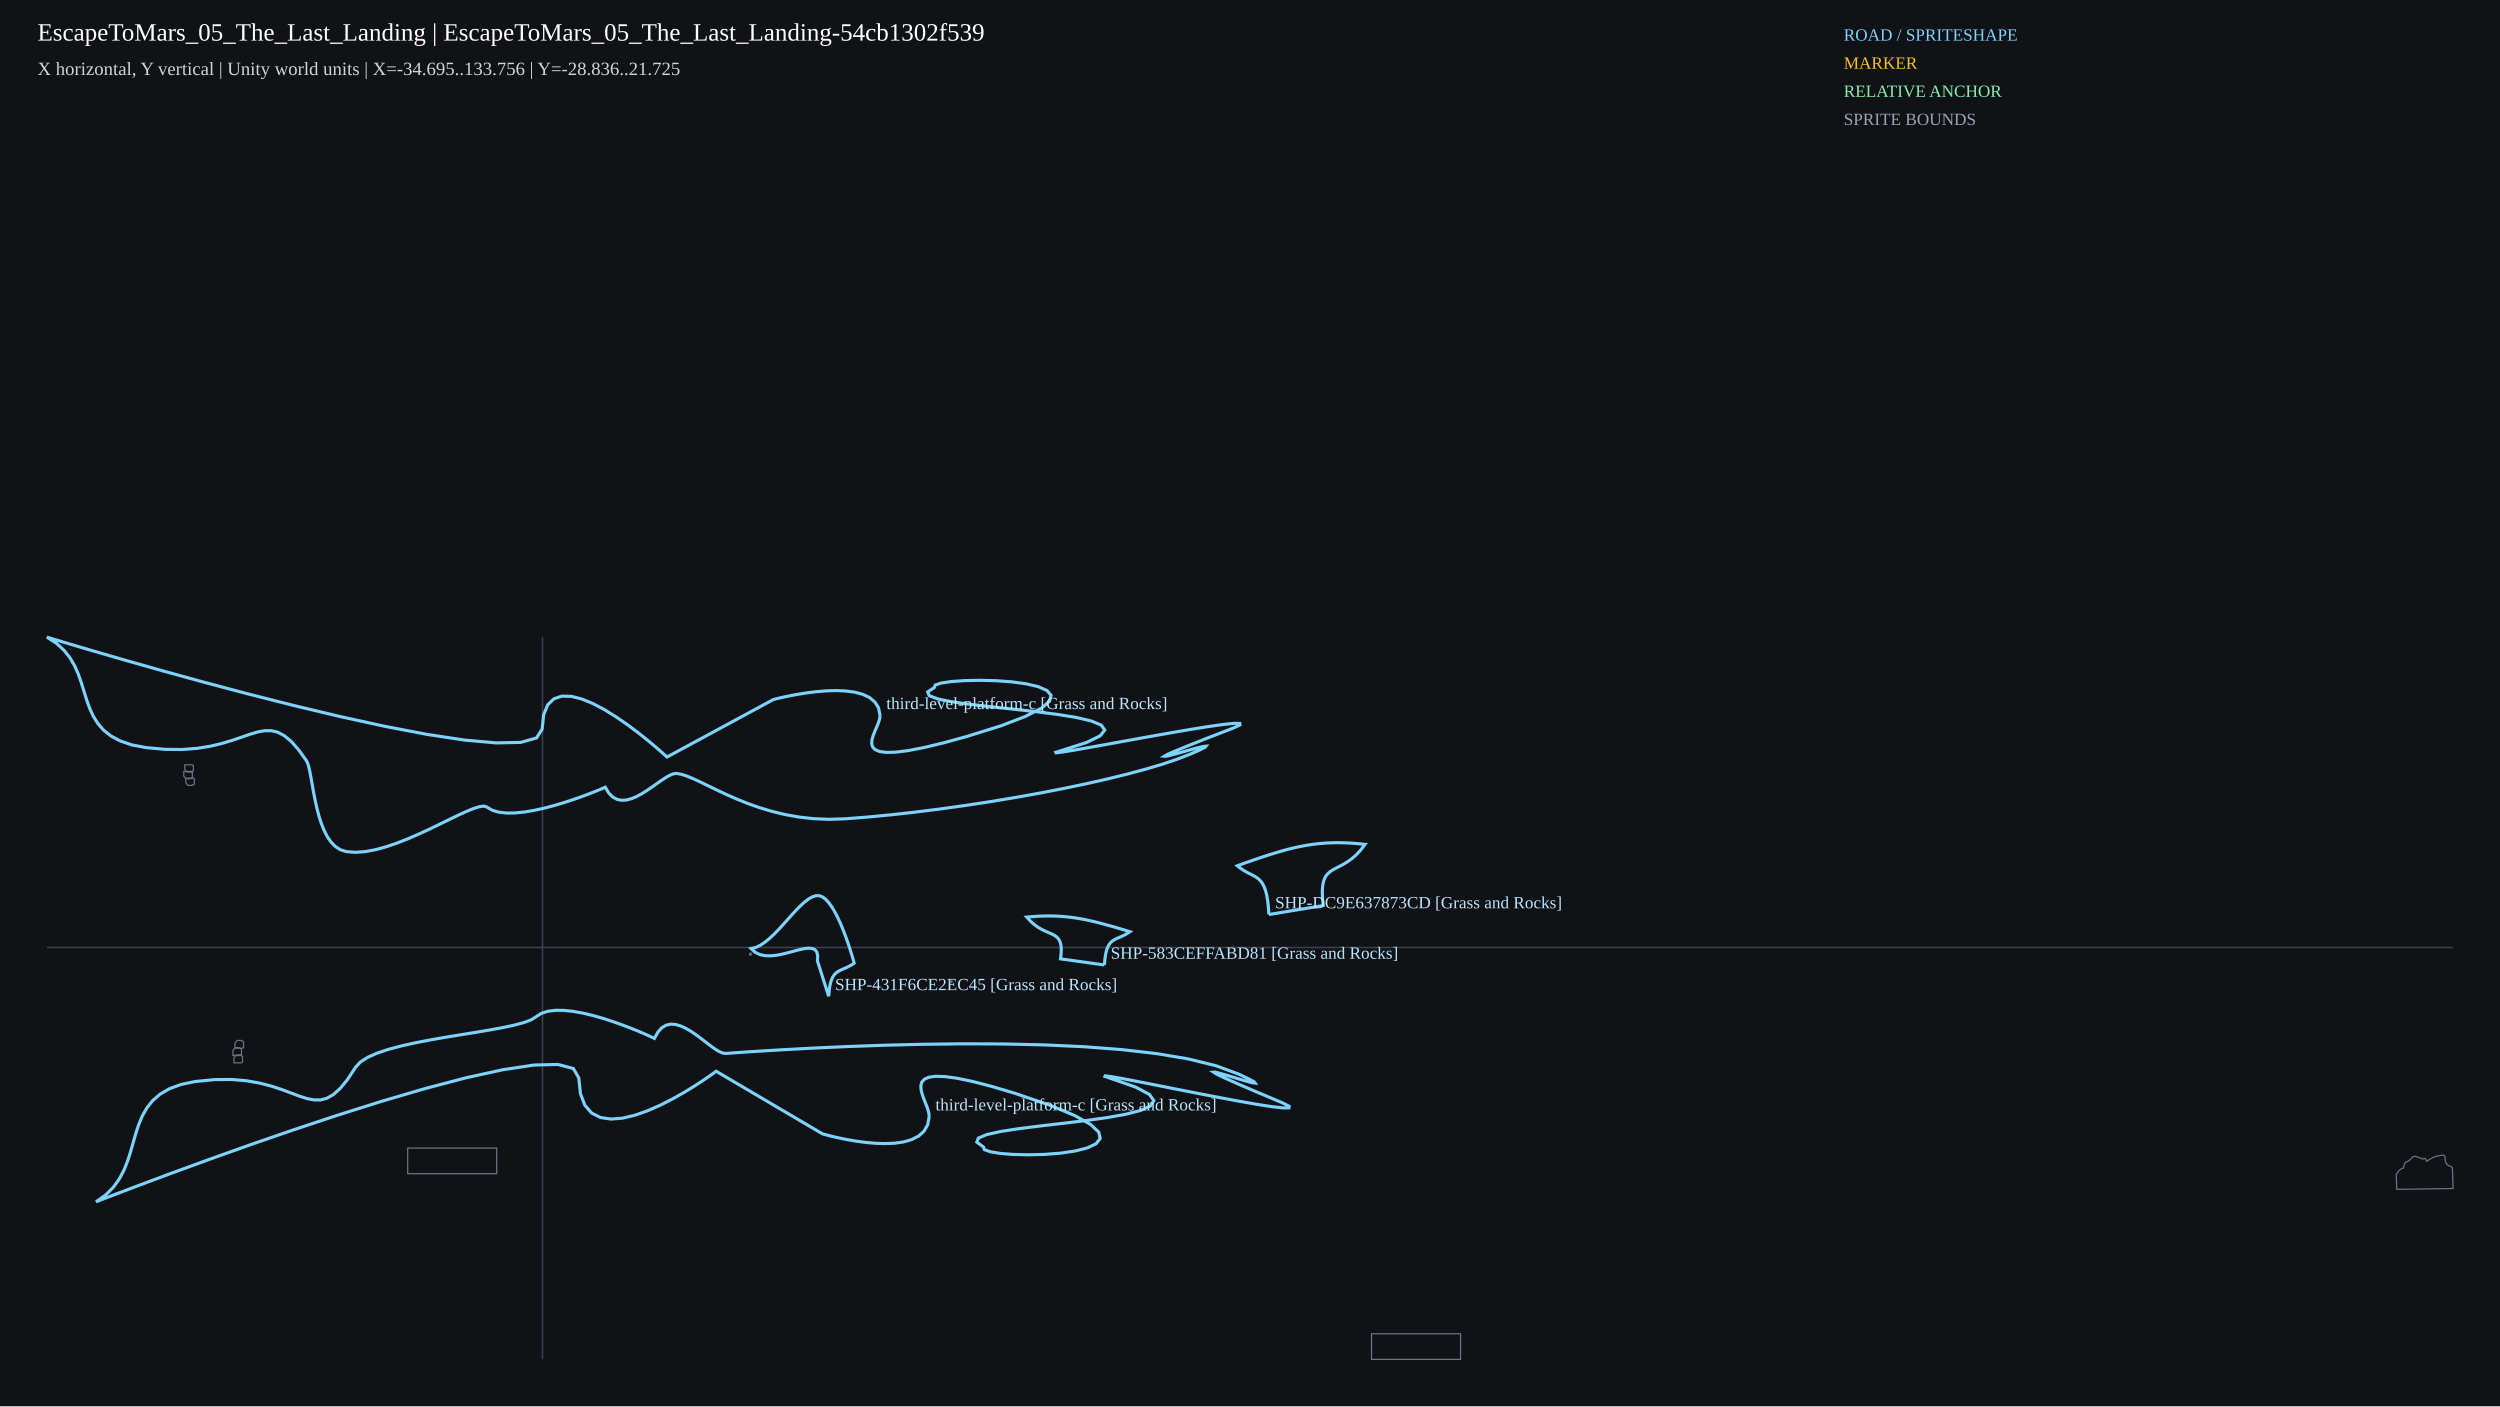
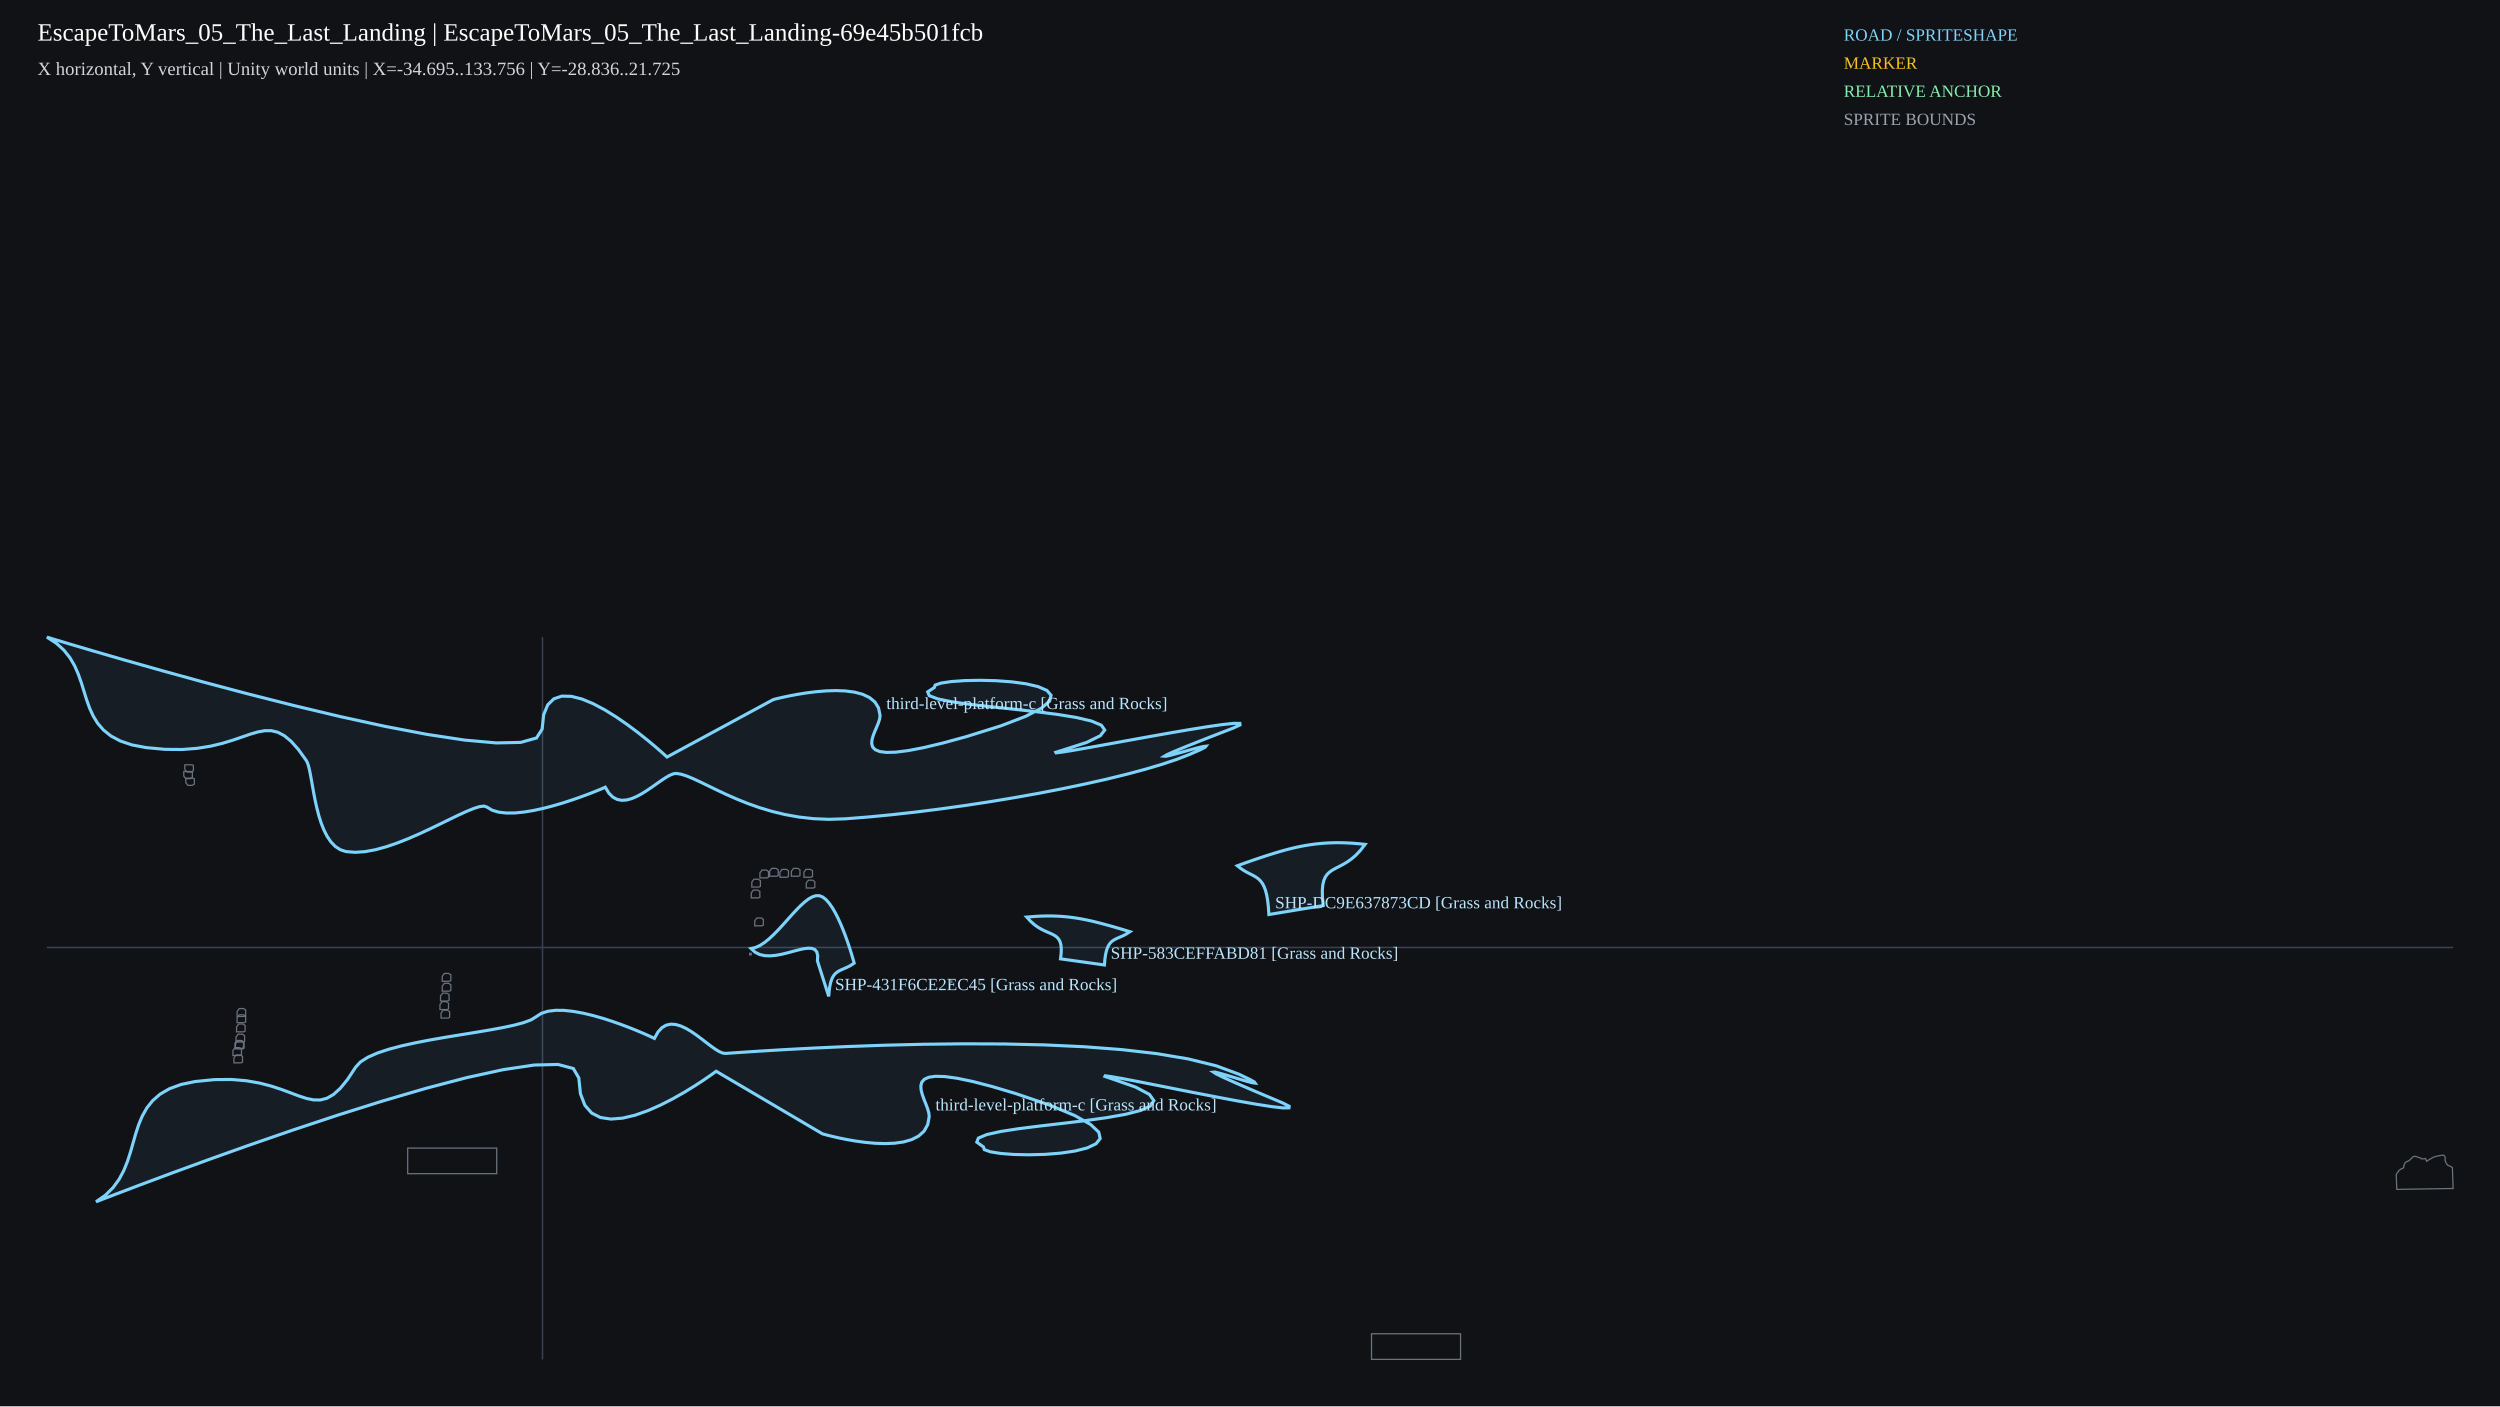
<svg xmlns="http://www.w3.org/2000/svg" viewBox="0 0 1600 900">
  <rect width="100%" height="100%" fill="#101216" />
-   <text x="24" y="26" fill="white" font-size="16">EscapeToMars_05_The_Last_Landing | EscapeToMars_05_The_Last_Landing-54cb1302f539</text>
+   <text x="24" y="26" fill="white" font-size="16">EscapeToMars_05_The_Last_Landing | EscapeToMars_05_The_Last_Landing-69e45b501fcb</text>
  <text x="24" y="48" fill="#d1d5db" font-size="12">X horizontal, Y vertical | Unity world units | X=-34.695..133.756 | Y=-28.836..21.725</text>
  <text x="1180" y="26" fill="#7dd3fc" font-size="11">ROAD / SPRITESHAPE</text>
  <text x="1180" y="44" fill="#fbbf24" font-size="11">MARKER</text>
  <text x="1180" y="62" fill="#86efac" font-size="11">RELATIVE ANCHOR</text>
  <text x="1180" y="80" fill="#9ca3af" font-size="11">SPRITE BOUNDS</text>
  <line x1="347.189" y1="870" x2="347.189" y2="407.762" stroke="#374151" stroke-width="1" />
  <line x1="30" y1="606.377" x2="1570" y2="606.377" stroke="#374151" stroke-width="1" />
-   <path d="M706.832,617.584 L706.516,617.54 L705.625,617.415 L704.239,617.222 L702.442,616.971 L700.316,616.673 L697.943,616.342 L695.405,615.987 L692.785,615.621 L690.165,615.255 L687.627,614.9 L685.254,614.568 L683.128,614.271 L681.331,614.02 L679.945,613.826 L679.054,613.702 L678.738,613.658 L679.141,610.033 L679.209,607.052 L678.964,604.631 L678.428,602.69 L677.622,601.146 L676.567,599.917 L675.286,598.921 L673.8,598.077 L672.13,597.302 L670.299,596.515 L668.327,595.633 L666.236,594.575 L664.049,593.259 L661.786,591.602 L659.468,589.524 L657.119,586.941 L659.888,586.694 L662.569,586.5 L665.169,586.356 L667.696,586.263 L670.155,586.217 L672.552,586.22 L674.896,586.268 L677.191,586.362 L679.445,586.5 L681.664,586.681 L683.855,586.903 L686.024,587.166 L688.178,587.468 L690.323,587.808 L692.466,588.185 L694.613,588.597 L696.808,589.059 L699.105,589.581 L701.469,590.152 L703.867,590.759 L706.265,591.389 L708.631,592.03 L710.931,592.67 L713.131,593.295 L715.197,593.894 L717.096,594.453 L718.795,594.961 L720.261,595.405 L721.459,595.771 L722.356,596.049 L722.919,596.224 L723.114,596.286 L721.483,597.388 L719.916,598.283 L718.415,599.02 L716.985,599.652 L715.63,600.229 L714.355,600.803 L713.162,601.424 L712.057,602.143 L711.042,603.013 L710.123,604.083 L709.303,605.405 L708.586,607.03 L707.977,609.01 L707.478,611.394 L707.095,614.235 L706.832,617.584" fill="none" stroke="#7dd3fc" stroke-width="2" />
+   <path d="M706.832,617.584 L706.516,617.54 L705.625,617.415 L704.239,617.222 L702.442,616.971 L700.316,616.673 L697.943,616.342 L695.405,615.987 L692.785,615.621 L690.165,615.255 L687.627,614.9 L685.254,614.568 L683.128,614.271 L681.331,614.02 L679.945,613.826 L679.054,613.702 L678.738,613.658 L679.141,610.033 L679.209,607.052 L678.964,604.631 L678.428,602.69 L677.622,601.146 L676.567,599.917 L675.286,598.921 L673.8,598.077 L672.13,597.302 L670.299,596.515 L668.327,595.633 L666.236,594.575 L664.049,593.259 L661.786,591.602 L659.468,589.524 L657.119,586.941 L659.888,586.694 L662.569,586.5 L665.169,586.356 L667.696,586.263 L670.155,586.217 L672.552,586.22 L674.896,586.268 L677.191,586.362 L679.445,586.5 L681.664,586.681 L683.855,586.903 L686.024,587.166 L688.178,587.468 L690.323,587.808 L692.466,588.185 L694.613,588.597 L696.808,589.059 L699.105,589.581 L701.469,590.152 L703.867,590.759 L706.265,591.389 L708.631,592.03 L710.931,592.67 L713.131,593.295 L715.197,593.894 L717.096,594.453 L718.795,594.961 L720.261,595.405 L721.459,595.771 L722.356,596.049 L722.919,596.224 L723.114,596.286 L721.483,597.388 L719.916,598.283 L718.415,599.02 L716.985,599.652 L715.63,600.229 L714.355,600.803 L713.162,601.424 L712.057,602.143 L711.042,603.013 L710.123,604.083 L709.303,605.405 L708.586,607.03 L707.977,609.01 L707.478,611.394 L707.095,614.235 L706.832,617.584 Z" fill="#7dd3fc" fill-opacity="0.06" stroke="#7dd3fc" stroke-width="2" />
  <text x="710.832" y="613.584" fill="#bae6fd" font-size="11">SHP-583CEFFABD81 [Grass and Rocks]</text>
-   <path d="M812.081,585.301 L812.472,585.236 L813.576,585.054 L815.291,584.77 L817.516,584.402 L820.148,583.966 L823.086,583.48 L826.228,582.961 L829.472,582.424 L832.716,581.888 L835.858,581.368 L838.796,580.882 L841.429,580.446 L843.653,580.078 L845.369,579.795 L846.473,579.612 L846.863,579.548 L846.365,574.237 L846.28,569.868 L846.584,566.321 L847.248,563.476 L848.246,561.214 L849.551,559.413 L851.137,557.954 L852.977,556.717 L855.045,555.582 L857.312,554.428 L859.754,553.137 L862.342,551.586 L865.051,549.657 L867.853,547.23 L870.721,544.184 L873.63,540.399 L870.203,540.038 L866.883,539.753 L863.663,539.543 L860.535,539.405 L857.491,539.339 L854.522,539.343 L851.621,539.414 L848.779,539.552 L845.988,539.753 L843.241,540.018 L840.528,540.344 L837.843,540.729 L835.176,541.171 L832.52,541.669 L829.867,542.222 L827.209,542.827 L824.491,543.503 L821.648,544.268 L818.721,545.105 L815.752,545.994 L812.782,546.917 L809.853,547.857 L807.006,548.794 L804.282,549.71 L801.724,550.587 L799.372,551.407 L797.268,552.151 L795.454,552.801 L793.971,553.339 L792.86,553.745 L792.163,554.003 L791.922,554.093 L793.941,555.708 L795.882,557.019 L797.74,558.099 L799.51,559.025 L801.187,559.871 L802.767,560.711 L804.243,561.621 L805.612,562.675 L806.868,563.949 L808.006,565.517 L809.021,567.455 L809.909,569.836 L810.663,572.737 L811.28,576.231 L811.754,580.394 L812.081,585.301" fill="none" stroke="#7dd3fc" stroke-width="2" />
+   <path d="M812.081,585.301 L812.472,585.236 L813.576,585.054 L815.291,584.77 L817.516,584.402 L820.148,583.966 L823.086,583.48 L826.228,582.961 L829.472,582.424 L832.716,581.888 L835.858,581.368 L838.796,580.882 L841.429,580.446 L843.653,580.078 L845.369,579.795 L846.473,579.612 L846.863,579.548 L846.365,574.237 L846.28,569.868 L846.584,566.321 L847.248,563.476 L848.246,561.214 L849.551,559.413 L851.137,557.954 L852.977,556.717 L855.045,555.582 L857.312,554.428 L859.754,553.137 L862.342,551.586 L865.051,549.657 L867.853,547.23 L870.721,544.184 L873.63,540.399 L870.203,540.038 L866.883,539.753 L863.663,539.543 L860.535,539.405 L857.491,539.339 L854.522,539.343 L851.621,539.414 L848.779,539.552 L845.988,539.753 L843.241,540.018 L840.528,540.344 L837.843,540.729 L835.176,541.171 L832.52,541.669 L829.867,542.222 L827.209,542.827 L824.491,543.503 L821.648,544.268 L818.721,545.105 L815.752,545.994 L812.782,546.917 L809.853,547.857 L807.006,548.794 L804.282,549.71 L801.724,550.587 L799.372,551.407 L797.268,552.151 L795.454,552.801 L793.971,553.339 L792.86,553.745 L792.163,554.003 L791.922,554.093 L793.941,555.708 L795.882,557.019 L797.74,558.099 L799.51,559.025 L801.187,559.871 L802.767,560.711 L804.243,561.621 L805.612,562.675 L806.868,563.949 L808.006,565.517 L809.021,567.455 L809.909,569.836 L810.663,572.737 L811.28,576.231 L811.754,580.394 L812.081,585.301 Z" fill="#7dd3fc" fill-opacity="0.06" stroke="#7dd3fc" stroke-width="2" />
  <text x="816.081" y="581.301" fill="#bae6fd" font-size="11">SHP-DC9E637873CD [Grass and Rocks]</text>
-   <path d="M530.39,637.697 L530.308,637.442 L530.079,636.721 L529.722,635.602 L529.26,634.15 L528.712,632.431 L528.101,630.514 L527.448,628.463 L526.773,626.346 L526.099,624.229 L525.445,622.178 L524.834,620.261 L524.287,618.543 L523.825,617.091 L523.468,615.971 L523.238,615.251 L523.157,614.996 L523.325,611.582 L522.732,609.196 L521.458,607.702 L519.587,606.961 L517.202,606.838 L514.386,607.195 L511.22,607.895 L507.788,608.802 L504.173,609.778 L500.457,610.687 L496.723,611.391 L493.054,611.754 L489.532,611.639 L486.24,610.908 L483.261,609.425 L480.677,607.053 L483.516,606.409 L486.396,605.089 L489.305,603.196 L492.232,600.834 L495.164,598.105 L498.091,595.112 L500.999,591.957 L503.878,588.743 L506.716,585.574 L509.5,582.551 L512.22,579.777 L514.862,577.356 L517.416,575.389 L519.87,573.981 L522.212,573.232 L524.429,573.247 L526.554,574.106 L528.652,575.754 L530.707,578.074 L532.705,580.949 L534.63,584.263 L536.467,587.9 L538.202,591.743 L539.818,595.676 L541.3,599.582 L542.634,603.345 L543.805,606.848 L544.797,609.976 L545.594,612.611 L546.183,614.638 L546.547,615.939 L546.672,616.398 L545.041,617.501 L543.473,618.395 L541.973,619.133 L540.543,619.765 L539.188,620.342 L537.913,620.915 L536.72,621.536 L535.615,622.256 L534.6,623.125 L533.681,624.195 L532.861,625.518 L532.144,627.143 L531.535,629.122 L531.036,631.507 L530.653,634.348 L530.39,637.697" fill="none" stroke="#7dd3fc" stroke-width="2" />
+   <path d="M530.39,637.697 L530.308,637.442 L530.079,636.721 L529.722,635.602 L529.26,634.15 L528.712,632.431 L528.101,630.514 L527.448,628.463 L526.773,626.346 L526.099,624.229 L525.445,622.178 L524.834,620.261 L524.287,618.543 L523.825,617.091 L523.468,615.971 L523.238,615.251 L523.157,614.996 L523.325,611.582 L522.732,609.196 L521.458,607.702 L519.587,606.961 L517.202,606.838 L514.386,607.195 L511.22,607.895 L507.788,608.802 L504.173,609.778 L500.457,610.687 L496.723,611.391 L493.054,611.754 L489.532,611.639 L486.24,610.908 L483.261,609.425 L480.677,607.053 L483.516,606.409 L486.396,605.089 L489.305,603.196 L492.232,600.834 L495.164,598.105 L498.091,595.112 L500.999,591.957 L503.878,588.743 L506.716,585.574 L509.5,582.551 L512.22,579.777 L514.862,577.356 L517.416,575.389 L519.87,573.981 L522.212,573.232 L524.429,573.247 L526.554,574.106 L528.652,575.754 L530.707,578.074 L532.705,580.949 L534.63,584.263 L536.467,587.9 L538.202,591.743 L539.818,595.676 L541.3,599.582 L542.634,603.345 L543.805,606.848 L544.797,609.976 L545.594,612.611 L546.183,614.638 L546.547,615.939 L546.672,616.398 L545.041,617.501 L543.473,618.395 L541.973,619.133 L540.543,619.765 L539.188,620.342 L537.913,620.915 L536.72,621.536 L535.615,622.256 L534.6,623.125 L533.681,624.195 L532.861,625.518 L532.144,627.143 L531.535,629.122 L531.036,631.507 L530.653,634.348 L530.39,637.697 Z" fill="#7dd3fc" fill-opacity="0.06" stroke="#7dd3fc" stroke-width="2" />
  <text x="534.39" y="633.697" fill="#bae6fd" font-size="11">SHP-431F6CE2EC45 [Grass and Rocks]</text>
-   <path d="M594.686,714.658 L593.705,719.849 L591.379,723.959 L587.902,727.092 L583.468,729.35 L578.273,730.836 L572.509,731.654 L566.372,731.905 L560.056,731.693 L553.755,731.12 L547.664,730.291 L541.977,729.306 L536.888,728.27 L532.591,727.285 L529.282,726.454 L527.153,725.88 L526.401,725.666 L525.636,725.216 L523.476,723.945 L520.12,721.969 L515.766,719.407 L510.615,716.375 L504.866,712.991 L498.718,709.372 L492.37,705.636 L486.023,701.9 L479.875,698.281 L474.125,694.897 L468.974,691.865 L464.621,689.303 L461.264,687.327 L459.104,686.055 L458.34,685.606 L457.357,686.331 L454.578,688.318 L450.26,691.284 L444.658,694.945 L438.029,699.017 L430.627,703.216 L422.709,707.26 L414.53,710.865 L406.348,713.746 L398.416,715.621 L390.992,716.206 L384.33,715.218 L378.688,712.373 L374.32,707.386 L371.483,699.976 L370.432,689.858 L366.919,683.849 L357.08,681.245 L341.82,681.629 L322.043,684.585 L298.652,689.696 L272.552,696.547 L244.648,704.722 L215.842,713.803 L187.039,723.375 L159.144,733.021 L133.06,742.325 L109.691,750.871 L89.941,758.243 L74.715,764.024 L64.916,767.797 L61.449,769.148 L67.57,764.822 L72.437,759.976 L76.256,754.709 L79.235,749.117 L81.581,743.297 L83.501,737.348 L85.204,731.367 L86.897,725.451 L88.786,719.698 L91.08,714.205 L93.986,709.07 L97.711,704.39 L102.462,700.263 L108.448,696.786 L115.876,694.057 L124.952,692.174 L137.194,690.953 L148.058,690.86 L157.671,691.672 L166.164,693.166 L173.665,695.118 L180.303,697.306 L186.207,699.506 L191.506,701.495 L196.329,703.05 L200.804,703.947 L205.06,703.965 L209.228,702.879 L213.434,700.466 L217.808,696.503 L222.48,690.768 L227.578,683.036 L230.639,679.677 L235.354,676.663 L241.489,673.958 L248.806,671.529 L257.071,669.338 L266.046,667.349 L275.497,665.529 L285.187,663.84 L294.88,662.247 L304.34,660.714 L313.331,659.206 L321.618,657.688 L328.965,656.123 L335.135,654.476 L339.892,652.711 L343.001,650.793 L346.415,648.565 L350.653,647.197 L355.574,646.592 L361.042,646.656 L366.917,647.291 L373.062,648.402 L379.336,649.894 L385.603,651.669 L391.723,653.633 L397.558,655.689 L402.97,657.742 L407.819,659.695 L411.968,661.452 L415.278,662.919 L417.611,663.997 L418.827,664.593 L421.078,660.516 L423.611,657.729 L426.381,656.089 L429.346,655.454 L432.462,655.681 L435.685,656.626 L438.974,658.148 L442.283,660.103 L445.571,662.349 L448.793,664.742 L451.906,667.139 L454.868,669.399 L457.634,671.377 L460.162,672.932 L462.408,673.92 L464.329,674.199 L473.145,673.576 L485.882,672.734 L502.034,671.762 L521.096,670.748 L542.562,669.78 L565.927,668.946 L590.686,668.336 L616.333,668.037 L642.364,668.138 L668.271,668.727 L693.551,669.892 L717.698,671.722 L740.206,674.305 L760.57,677.73 L778.285,682.084 L792.846,687.457 L799.5,690.637 L802.784,692.46 L803.281,693.16 L801.572,692.968 L798.239,692.117 L793.863,690.839 L789.026,689.369 L784.31,687.937 L780.297,686.776 L777.567,686.12 L776.703,686.201 L778.287,687.251 L782.9,689.503 L791.123,693.189 L803.54,698.543 L820.73,705.796 L825.059,707.996 L824.934,709.029 L820.991,709.058 L813.864,708.239 L804.191,706.733 L792.606,704.7 L779.744,702.297 L766.241,699.685 L752.733,697.023 L739.854,694.47 L728.242,692.185 L718.529,690.327 L711.354,689.057 L707.35,688.532 L707.154,688.913 L711.4,690.359 L726.887,695.774 L735.627,700.43 L738.479,704.412 L736.297,707.806 L729.94,710.699 L720.264,713.177 L708.125,715.325 L694.38,717.23 L679.887,718.978 L665.5,720.655 L652.077,722.346 L640.476,724.139 L631.551,726.118 L626.161,728.371 L625.161,730.983 L629.408,734.04 L629.957,735.749 L633.827,737.15 L640.327,738.201 L648.766,738.855 L658.455,739.071 L668.701,738.802 L678.814,738.006 L688.104,736.638 L695.879,734.655 L701.449,732.011 L704.122,728.663 L703.209,724.567 L698.017,719.679 L687.858,713.955 L672.038,707.35 L649.869,699.82 L634.968,695.383 L622.629,692.175 L612.628,690.087 L604.745,689.008 L598.758,688.828 L594.446,689.437 L591.586,690.725 L589.958,692.581 L589.34,694.895 L589.51,697.557 L590.247,700.456 L591.33,703.483 L592.537,706.527 L593.646,709.477 L594.436,712.225 L594.686,714.658" fill="none" stroke="#7dd3fc" stroke-width="2" />
+   <path d="M594.686,714.658 L593.705,719.849 L591.379,723.959 L587.902,727.092 L583.468,729.35 L578.273,730.836 L572.509,731.654 L566.372,731.905 L560.056,731.693 L553.755,731.12 L547.664,730.291 L541.977,729.306 L536.888,728.27 L532.591,727.285 L529.282,726.454 L527.153,725.88 L526.401,725.666 L525.636,725.216 L523.476,723.945 L520.12,721.969 L515.766,719.407 L510.615,716.375 L504.866,712.991 L498.718,709.372 L492.37,705.636 L486.023,701.9 L479.875,698.281 L474.125,694.897 L468.974,691.865 L464.621,689.303 L461.264,687.327 L459.104,686.055 L458.34,685.606 L457.357,686.331 L454.578,688.318 L450.26,691.284 L444.658,694.945 L438.029,699.017 L430.627,703.216 L422.709,707.26 L414.53,710.865 L406.348,713.746 L398.416,715.621 L390.992,716.206 L384.33,715.218 L378.688,712.373 L374.32,707.386 L371.483,699.976 L370.432,689.858 L366.919,683.849 L357.08,681.245 L341.82,681.629 L322.043,684.585 L298.652,689.696 L272.552,696.547 L244.648,704.722 L215.842,713.803 L187.039,723.375 L159.144,733.021 L133.06,742.325 L109.691,750.871 L89.941,758.243 L74.715,764.024 L64.916,767.797 L61.449,769.148 L67.57,764.822 L72.437,759.976 L76.256,754.709 L79.235,749.117 L81.581,743.297 L83.501,737.348 L85.204,731.367 L86.897,725.451 L88.786,719.698 L91.08,714.205 L93.986,709.07 L97.711,704.39 L102.462,700.263 L108.448,696.786 L115.876,694.057 L124.952,692.174 L137.194,690.953 L148.058,690.86 L157.671,691.672 L166.164,693.166 L173.665,695.118 L180.303,697.306 L186.207,699.506 L191.506,701.495 L196.329,703.05 L200.804,703.947 L205.06,703.965 L209.228,702.879 L213.434,700.466 L217.808,696.503 L222.48,690.768 L227.578,683.036 L230.639,679.677 L235.354,676.663 L241.489,673.958 L248.806,671.529 L257.071,669.338 L266.046,667.349 L275.497,665.529 L285.187,663.84 L294.88,662.247 L304.34,660.714 L313.331,659.206 L321.618,657.688 L328.965,656.123 L335.135,654.476 L339.892,652.711 L343.001,650.793 L346.415,648.565 L350.653,647.197 L355.574,646.592 L361.042,646.656 L366.917,647.291 L373.062,648.402 L379.336,649.894 L385.603,651.669 L391.723,653.633 L397.558,655.689 L402.97,657.742 L407.819,659.695 L411.968,661.452 L415.278,662.919 L417.611,663.997 L418.827,664.593 L421.078,660.516 L423.611,657.729 L426.381,656.089 L429.346,655.454 L432.462,655.681 L435.685,656.626 L438.974,658.148 L442.283,660.103 L445.571,662.349 L448.793,664.742 L451.906,667.139 L454.868,669.399 L457.634,671.377 L460.162,672.932 L462.408,673.92 L464.329,674.199 L473.145,673.576 L485.882,672.734 L502.034,671.762 L521.096,670.748 L542.562,669.78 L565.927,668.946 L590.686,668.336 L616.333,668.037 L642.364,668.138 L668.271,668.727 L693.551,669.892 L717.698,671.722 L740.206,674.305 L760.57,677.73 L778.285,682.084 L792.846,687.457 L799.5,690.637 L802.784,692.46 L803.281,693.16 L801.572,692.968 L798.239,692.117 L793.863,690.839 L789.026,689.369 L784.31,687.937 L780.297,686.776 L777.567,686.12 L776.703,686.201 L778.287,687.251 L782.9,689.503 L791.123,693.189 L803.54,698.543 L820.73,705.796 L825.059,707.996 L824.934,709.029 L820.991,709.058 L813.864,708.239 L804.191,706.733 L792.606,704.7 L779.744,702.297 L766.241,699.685 L752.733,697.023 L739.854,694.47 L728.242,692.185 L718.529,690.327 L711.354,689.057 L707.35,688.532 L707.154,688.913 L711.4,690.359 L726.887,695.774 L735.627,700.43 L738.479,704.412 L736.297,707.806 L729.94,710.699 L720.264,713.177 L708.125,715.325 L694.38,717.23 L679.887,718.978 L665.5,720.655 L652.077,722.346 L640.476,724.139 L631.551,726.118 L626.161,728.371 L625.161,730.983 L629.408,734.04 L629.957,735.749 L633.827,737.15 L640.327,738.201 L648.766,738.855 L658.455,739.071 L668.701,738.802 L678.814,738.006 L688.104,736.638 L695.879,734.655 L701.449,732.011 L704.122,728.663 L703.209,724.567 L698.017,719.679 L687.858,713.955 L672.038,707.35 L649.869,699.82 L634.968,695.383 L622.629,692.175 L612.628,690.087 L604.745,689.008 L598.758,688.828 L594.446,689.437 L591.586,690.725 L589.958,692.581 L589.34,694.895 L589.51,697.557 L590.247,700.456 L591.33,703.483 L592.537,706.527 L593.646,709.477 L594.436,712.225 L594.686,714.658 Z" fill="#7dd3fc" fill-opacity="0.06" stroke="#7dd3fc" stroke-width="2" />
  <text x="598.686" y="710.658" fill="#bae6fd" font-size="11">third-level-platform-c [Grass and Rocks]</text>
-   <path d="M563.237,457.816 L562.256,453.048 L559.93,449.272 L556.453,446.394 L552.02,444.32 L546.824,442.955 L541.06,442.204 L534.923,441.973 L528.607,442.168 L522.307,442.694 L516.215,443.456 L510.528,444.361 L505.439,445.312 L501.142,446.217 L497.833,446.98 L495.704,447.508 L494.952,447.704 L494.188,448.118 L492.027,449.286 L488.671,451.1 L484.317,453.454 L479.166,456.239 L473.417,459.348 L467.269,462.672 L460.921,466.104 L454.574,469.536 L448.426,472.86 L442.676,475.969 L437.525,478.754 L433.172,481.108 L429.815,482.923 L427.655,484.091 L426.891,484.504 L425.997,483.681 L423.472,481.411 L419.548,477.998 L414.457,473.741 L408.432,468.943 L401.705,463.904 L394.509,458.927 L387.075,454.312 L379.637,450.362 L372.427,447.377 L365.677,445.659 L359.62,445.509 L354.489,447.229 L350.515,451.12 L347.931,457.483 L346.97,466.621 L343.367,472.297 L333.275,475.133 L317.621,475.47 L297.333,473.649 L273.338,470.011 L246.563,464.898 L217.937,458.652 L188.387,451.613 L158.839,444.124 L130.222,436.526 L103.463,429.16 L79.49,422.367 L59.229,416.49 L43.609,411.869 L33.557,408.846 L30,407.762 L36.122,411.736 L40.988,416.187 L44.807,421.026 L47.786,426.163 L50.132,431.508 L52.053,436.973 L53.756,442.468 L55.448,447.902 L57.337,453.187 L59.631,458.233 L62.537,462.95 L66.262,467.248 L71.014,471.04 L76.999,474.233 L84.427,476.74 L93.504,478.47 L105.746,479.592 L116.609,479.677 L126.222,478.931 L134.715,477.559 L142.216,475.765 L148.854,473.756 L154.759,471.735 L160.057,469.908 L164.88,468.48 L169.355,467.655 L173.612,467.639 L177.779,468.637 L181.985,470.853 L186.36,474.493 L191.031,479.762 L196.129,486.864 L196.961,488.648 L197.719,491.253 L198.441,494.557 L199.163,498.435 L199.923,502.766 L200.758,507.425 L201.705,512.29 L202.803,517.237 L204.088,522.143 L205.598,526.886 L207.369,531.342 L209.44,535.387 L211.847,538.899 L214.629,541.755 L217.822,543.831 L221.463,545.005 L227.319,545.485 L233.622,545.047 L240.269,543.823 L247.159,541.945 L254.189,539.545 L261.257,536.754 L268.26,533.707 L275.098,530.533 L281.667,527.366 L287.865,524.338 L293.591,521.581 L298.742,519.227 L303.216,517.408 L306.91,516.256 L309.723,515.904 L311.552,516.483 L314.967,518.53 L319.204,519.786 L324.126,520.342 L329.593,520.283 L335.469,519.7 L341.613,518.679 L347.888,517.309 L354.154,515.678 L360.274,513.874 L366.109,511.985 L371.521,510.099 L376.371,508.305 L380.519,506.691 L383.829,505.344 L386.162,504.353 L387.378,503.806 L389.63,507.552 L392.162,510.112 L394.932,511.618 L397.897,512.201 L401.013,511.993 L404.237,511.124 L407.525,509.726 L410.834,507.931 L414.122,505.868 L417.344,503.67 L420.458,501.467 L423.419,499.391 L426.186,497.574 L428.714,496.146 L430.96,495.238 L432.881,494.982 L435.994,495.519 L439.596,496.684 L443.686,498.378 L448.263,500.503 L453.326,502.962 L458.875,505.657 L464.909,508.49 L471.427,511.362 L478.43,514.177 L485.915,516.836 L493.883,519.242 L502.333,521.296 L511.264,522.901 L520.676,523.958 L530.568,524.37 L540.939,524.039 L555.583,522.885 L570.759,521.425 L586.327,519.684 L602.148,517.687 L618.085,515.459 L633.998,513.024 L649.75,510.408 L665.202,507.636 L680.215,504.731 L694.651,501.72 L708.372,498.627 L721.239,495.477 L733.113,492.295 L743.856,489.105 L753.331,485.933 L761.397,482.804 L768.051,479.882 L771.335,478.207 L771.832,477.565 L770.123,477.741 L766.79,478.523 L762.414,479.696 L757.578,481.047 L752.861,482.363 L748.848,483.429 L746.118,484.031 L745.255,483.957 L746.838,482.993 L751.451,480.924 L759.675,477.538 L772.091,472.62 L789.281,465.957 L793.61,463.937 L793.485,462.987 L789.542,462.961 L782.416,463.713 L772.742,465.096 L761.157,466.964 L748.295,469.171 L734.792,471.571 L721.284,474.016 L708.406,476.362 L696.793,478.46 L687.081,480.167 L679.905,481.334 L675.901,481.816 L675.705,481.466 L679.952,480.138 L695.438,475.163 L704.178,470.886 L707.03,467.229 L704.849,464.11 L698.492,461.453 L688.815,459.177 L676.676,457.204 L662.932,455.454 L648.438,453.848 L634.051,452.308 L620.629,450.754 L609.027,449.108 L600.102,447.289 L594.712,445.22 L593.712,442.82 L597.96,440.012 L598.508,438.442 L602.378,437.155 L608.878,436.19 L617.318,435.589 L627.006,435.391 L637.252,435.637 L647.366,436.369 L656.655,437.625 L664.43,439.447 L670,441.876 L672.673,444.951 L671.76,448.714 L666.569,453.204 L656.409,458.463 L640.589,464.53 L618.42,471.447 L603.52,475.523 L591.18,478.469 L581.18,480.387 L573.296,481.378 L567.309,481.544 L562.997,480.984 L560.137,479.801 L558.509,478.096 L557.891,475.971 L558.061,473.526 L558.799,470.862 L559.881,468.082 L561.088,465.286 L562.197,462.575 L562.987,460.052 L563.237,457.816" fill="none" stroke="#7dd3fc" stroke-width="2" />
+   <path d="M563.237,457.816 L562.256,453.048 L559.93,449.272 L556.453,446.394 L552.02,444.32 L546.824,442.955 L541.06,442.204 L534.923,441.973 L528.607,442.168 L522.307,442.694 L516.215,443.456 L510.528,444.361 L505.439,445.312 L501.142,446.217 L497.833,446.98 L495.704,447.508 L494.952,447.704 L494.188,448.118 L492.027,449.286 L488.671,451.1 L484.317,453.454 L479.166,456.239 L473.417,459.348 L467.269,462.672 L460.921,466.104 L454.574,469.536 L448.426,472.86 L442.676,475.969 L437.525,478.754 L433.172,481.108 L429.815,482.923 L427.655,484.091 L426.891,484.504 L425.997,483.681 L423.472,481.411 L419.548,477.998 L414.457,473.741 L408.432,468.943 L401.705,463.904 L394.509,458.927 L387.075,454.312 L379.637,450.362 L372.427,447.377 L365.677,445.659 L359.62,445.509 L354.489,447.229 L350.515,451.12 L347.931,457.483 L346.97,466.621 L343.367,472.297 L333.275,475.133 L317.621,475.47 L297.333,473.649 L273.338,470.011 L246.563,464.898 L217.937,458.652 L188.387,451.613 L158.839,444.124 L130.222,436.526 L103.463,429.16 L79.49,422.367 L59.229,416.49 L43.609,411.869 L33.557,408.846 L30,407.762 L36.122,411.736 L40.988,416.187 L44.807,421.026 L47.786,426.163 L50.132,431.508 L52.053,436.973 L53.756,442.468 L55.448,447.902 L57.337,453.187 L59.631,458.233 L62.537,462.95 L66.262,467.248 L71.014,471.04 L76.999,474.233 L84.427,476.74 L93.504,478.47 L105.746,479.592 L116.609,479.677 L126.222,478.931 L134.715,477.559 L142.216,475.765 L148.854,473.756 L154.759,471.735 L160.057,469.908 L164.88,468.48 L169.355,467.655 L173.612,467.639 L177.779,468.637 L181.985,470.853 L186.36,474.493 L191.031,479.762 L196.129,486.864 L196.961,488.648 L197.719,491.253 L198.441,494.557 L199.163,498.435 L199.923,502.766 L200.758,507.425 L201.705,512.29 L202.803,517.237 L204.088,522.143 L205.598,526.886 L207.369,531.342 L209.44,535.387 L211.847,538.899 L214.629,541.755 L217.822,543.831 L221.463,545.005 L227.319,545.485 L233.622,545.047 L240.269,543.823 L247.159,541.945 L254.189,539.545 L261.257,536.754 L268.26,533.707 L275.098,530.533 L281.667,527.366 L287.865,524.338 L293.591,521.581 L298.742,519.227 L303.216,517.408 L306.91,516.256 L309.723,515.904 L311.552,516.483 L314.967,518.53 L319.204,519.786 L324.126,520.342 L329.593,520.283 L335.469,519.7 L341.613,518.679 L347.888,517.309 L354.154,515.678 L360.274,513.874 L366.109,511.985 L371.521,510.099 L376.371,508.305 L380.519,506.691 L383.829,505.344 L386.162,504.353 L387.378,503.806 L389.63,507.552 L392.162,510.112 L394.932,511.618 L397.897,512.201 L401.013,511.993 L404.237,511.124 L407.525,509.726 L410.834,507.931 L414.122,505.868 L417.344,503.67 L420.458,501.467 L423.419,499.391 L426.186,497.574 L428.714,496.146 L430.96,495.238 L432.881,494.982 L435.994,495.519 L439.596,496.684 L443.686,498.378 L448.263,500.503 L453.326,502.962 L458.875,505.657 L464.909,508.49 L471.427,511.362 L478.43,514.177 L485.915,516.836 L493.883,519.242 L502.333,521.296 L511.264,522.901 L520.676,523.958 L530.568,524.37 L540.939,524.039 L555.583,522.885 L570.759,521.425 L586.327,519.684 L602.148,517.687 L618.085,515.459 L633.998,513.024 L649.75,510.408 L665.202,507.636 L680.215,504.731 L694.651,501.72 L708.372,498.627 L721.239,495.477 L733.113,492.295 L743.856,489.105 L753.331,485.933 L761.397,482.804 L768.051,479.882 L771.335,478.207 L771.832,477.565 L770.123,477.741 L766.79,478.523 L762.414,479.696 L757.578,481.047 L752.861,482.363 L748.848,483.429 L746.118,484.031 L745.255,483.957 L746.838,482.993 L751.451,480.924 L759.675,477.538 L772.091,472.62 L789.281,465.957 L793.61,463.937 L793.485,462.987 L789.542,462.961 L782.416,463.713 L772.742,465.096 L761.157,466.964 L748.295,469.171 L734.792,471.571 L721.284,474.016 L708.406,476.362 L696.793,478.46 L687.081,480.167 L679.905,481.334 L675.901,481.816 L675.705,481.466 L679.952,480.138 L695.438,475.163 L704.178,470.886 L707.03,467.229 L704.849,464.11 L698.492,461.453 L688.815,459.177 L676.676,457.204 L662.932,455.454 L648.438,453.848 L634.051,452.308 L620.629,450.754 L609.027,449.108 L600.102,447.289 L594.712,445.22 L593.712,442.82 L597.96,440.012 L598.508,438.442 L602.378,437.155 L608.878,436.19 L617.318,435.589 L627.006,435.391 L637.252,435.637 L647.366,436.369 L656.655,437.625 L664.43,439.447 L670,441.876 L672.673,444.951 L671.76,448.714 L666.569,453.204 L656.409,458.463 L640.589,464.53 L618.42,471.447 L603.52,475.523 L591.18,478.469 L581.18,480.387 L573.296,481.378 L567.309,481.544 L562.997,480.984 L560.137,479.801 L558.509,478.096 L557.891,475.971 L558.061,473.526 L558.799,470.862 L559.881,468.082 L561.088,465.286 L562.197,462.575 L562.987,460.052 L563.237,457.816 Z" fill="#7dd3fc" fill-opacity="0.06" stroke="#7dd3fc" stroke-width="2" />
  <text x="567.237" y="453.816" fill="#bae6fd" font-size="11">third-level-platform-c [Grass and Rocks]</text>
  <polygon points="877.768,853.61 877.768,870 934.755,870 934.755,853.61" fill="none" stroke="#6b7280" stroke-width="0.8" />
  <polygon points="119.642,494.089 118.271,492.41 118.271,489.471 122.842,489.471 123.756,489.89 123.756,493.25 122.385,494.089" fill="none" stroke="#6b7280" stroke-width="0.8" />
  <polygon points="118.985,498.391 117.613,496.711 117.613,493.772 122.184,493.772 123.099,494.192 123.099,497.551 121.727,498.391" fill="none" stroke="#6b7280" stroke-width="0.8" />
  <polygon points="120.281,502.637 118.91,500.958 118.91,498.018 123.481,498.018 124.395,498.438 124.395,501.798 123.024,502.637" fill="none" stroke="#6b7280" stroke-width="0.8" />
  <polygon points="151.091,675.171 149.72,676.999 149.72,680.199 154.291,680.199 155.205,679.742 155.205,676.085 153.834,675.171" fill="none" stroke="#6b7280" stroke-width="0.8" />
  <polygon points="150.433,670.488 149.062,672.316 149.062,675.516 153.633,675.516 154.547,675.059 154.547,671.402 153.176,670.488" fill="none" stroke="#6b7280" stroke-width="0.8" />
+   <polygon points="283.289,635.608 281.918,637.436 281.918,640.636 286.489,640.636 287.403,640.179 287.403,636.522 286.032,635.608" fill="none" stroke="#6b7280" stroke-width="0.8" />
+   <polygon points="284.413,629.304 283.042,631.133 283.042,634.332 287.613,634.332 288.527,633.875 288.527,630.218 287.156,629.304" fill="none" stroke="#6b7280" stroke-width="0.8" />
+   <polygon points="284.413,623.001 283.042,624.829 283.042,628.029 287.613,628.029 288.527,627.572 288.527,623.915 287.156,623.001" fill="none" stroke="#6b7280" stroke-width="0.8" />
+   <polygon points="484.431,587.49 483.06,589.318 483.06,592.518 487.631,592.518 488.545,592.061 488.545,588.404 487.174,587.49" fill="none" stroke="#6b7280" stroke-width="0.8" />
+   <polygon points="482.184,569.63 480.813,571.458 480.813,574.658 485.384,574.658 486.298,574.201 486.298,570.544 484.926,569.63" fill="none" stroke="#6b7280" stroke-width="0.8" />
+   <polygon points="482.53,562.696 481.158,564.524 481.158,567.724 485.729,567.724 486.644,567.267 486.644,563.61 485.272,562.696" fill="none" stroke="#6b7280" stroke-width="0.8" />
+   <polygon points="487.716,556.812 486.345,558.641 486.345,561.84 490.916,561.84 491.83,561.383 491.83,557.727 490.459,556.812" fill="none" stroke="#6b7280" stroke-width="0.8" />
+   <polygon points="493.939,555.762 492.568,557.59 492.568,560.79 497.139,560.79 498.053,560.333 498.053,556.676 496.682,555.762" fill="none" stroke="#6b7280" stroke-width="0.8" />
+   <polygon points="500.509,556.392 499.138,558.221 499.138,561.42 503.709,561.42 504.623,560.963 504.623,557.306 503.251,556.392" fill="none" stroke="#6b7280" stroke-width="0.8" />
+   <polygon points="507.856,555.762 506.485,557.59 506.485,560.79 511.056,560.79 511.97,560.333 511.97,556.676 510.599,555.762" fill="none" stroke="#6b7280" stroke-width="0.8" />
  <polygon points="151.73,665.865 150.359,667.694 150.359,670.894 154.93,670.894 155.844,670.436 155.844,666.78 154.473,665.865" fill="none" stroke="#6b7280" stroke-width="0.8" />
+   <polygon points="515.895,556.392 514.523,558.221 514.523,561.42 519.094,561.42 520.009,560.963 520.009,557.306 518.637,556.392" fill="none" stroke="#6b7280" stroke-width="0.8" />
+   <polygon points="517.364,563.326 515.993,565.155 515.993,568.354 520.564,568.354 521.478,567.897 521.478,564.24 520.107,563.326" fill="none" stroke="#6b7280" stroke-width="0.8" />
+   <polygon points="152.076,666.286 150.705,668.114 150.705,671.314 155.276,671.314 156.19,670.857 156.19,667.2 154.818,666.286" fill="none" stroke="#6b7280" stroke-width="0.8" />
+   <polygon points="152.422,661.873 151.05,663.701 151.05,666.901 155.621,666.901 156.536,666.444 156.536,662.787 155.164,661.873" fill="none" stroke="#6b7280" stroke-width="0.8" />
+   <polygon points="152.767,655.359 151.396,657.188 151.396,660.387 155.967,660.387 156.881,659.93 156.881,656.274 155.51,655.359" fill="none" stroke="#6b7280" stroke-width="0.8" />
+   <polygon points="153.113,649.476 151.742,651.304 151.742,654.504 156.313,654.504 157.227,654.047 157.227,650.39 155.856,649.476" fill="none" stroke="#6b7280" stroke-width="0.8" />
+   <polygon points="153.113,645.484 151.742,647.312 151.742,650.512 156.313,650.512 157.227,650.055 157.227,646.398 155.856,645.484" fill="none" stroke="#6b7280" stroke-width="0.8" />
+   <polygon points="283.635,646.534 282.264,648.363 282.264,651.562 286.835,651.562 287.749,651.105 287.749,647.448 286.378,646.534" fill="none" stroke="#6b7280" stroke-width="0.8" />
+   <polygon points="282.943,641.071 281.572,642.899 281.572,646.099 286.143,646.099 287.057,645.642 287.057,641.985 285.686,641.071" fill="none" stroke="#6b7280" stroke-width="0.8" />
  <polygon points="1536.463,748.281 1538.278,747.431 1538.565,745.782 1539.313,744.126 1539.649,743.846 1541.915,742.715 1544.478,740.208 1545.856,740.049 1549.358,741.226 1550.069,741.763 1552.249,741.455 1552.619,742.134 1553.004,743.224 1554.809,742.099 1557.522,740.549 1560.033,739.824 1562.785,739.37 1564.052,739.35 1564.533,739.89 1564.903,740.569 1564.861,742.625 1565.251,743.852 1566.351,745.616 1568.46,746.541 1569.522,747.21 1570,760.629 1533.925,761.201 1533.583,751.615 1535.45,748.982" fill="none" stroke="#6b7280" stroke-width="0.8" />
  <polygon points="260.917,734.764 260.917,751.154 317.904,751.154 317.904,734.764" fill="none" stroke="#6b7280" stroke-width="0.8" />
  <rect x="608.207" y="627.77" width="1" height="1" fill="none" stroke="#6b7280" stroke-width="0.8" />
  <rect x="479.761" y="610.125" width="1" height="1" fill="none" stroke="#6b7280" stroke-width="0.8" />
</svg>
